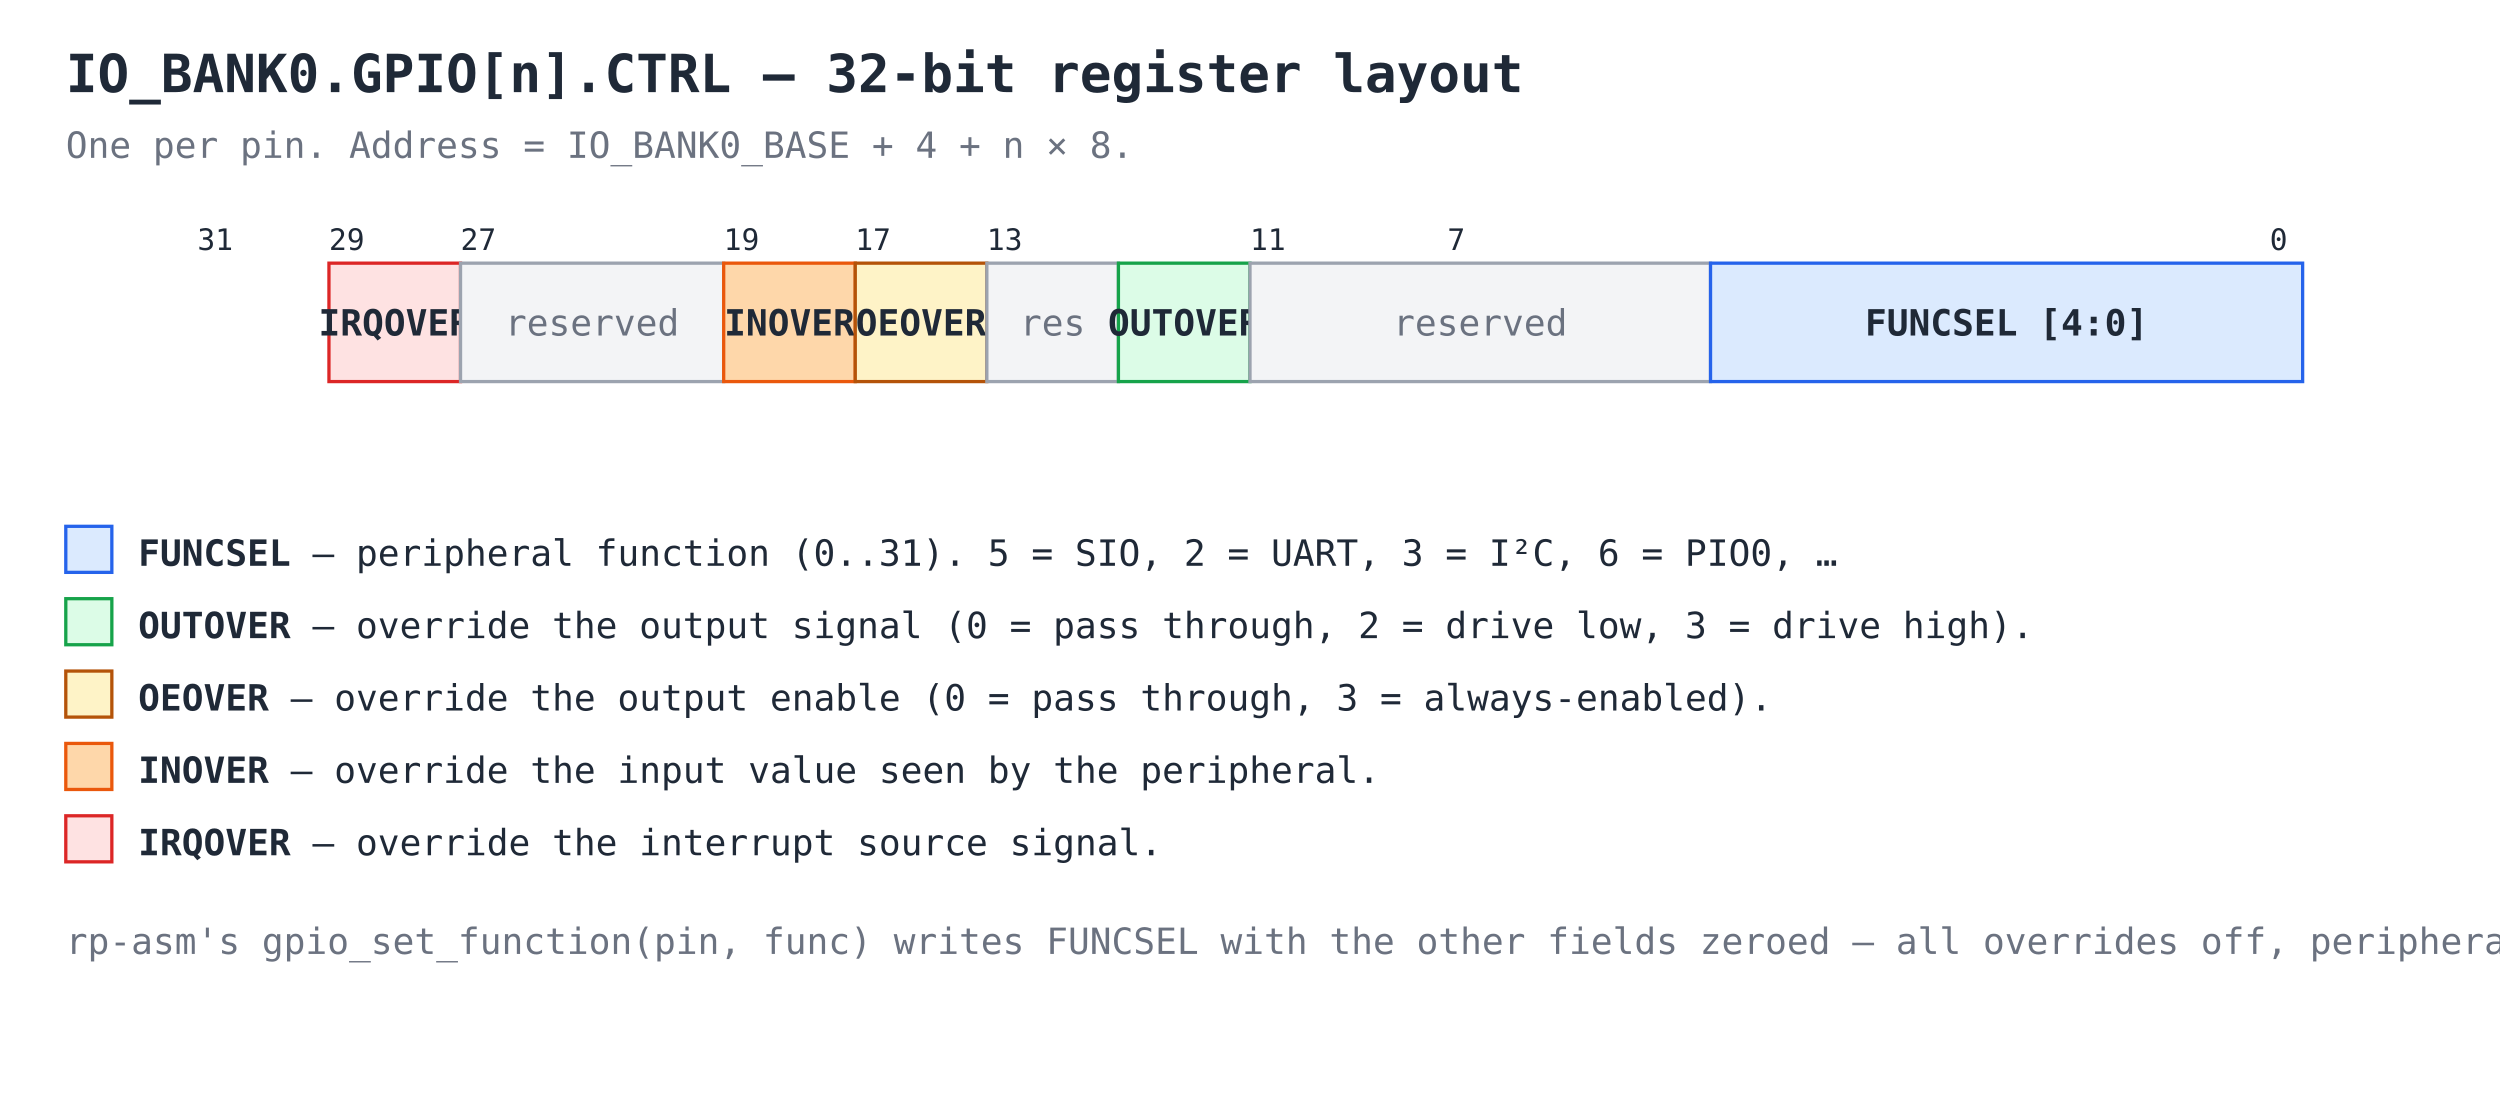
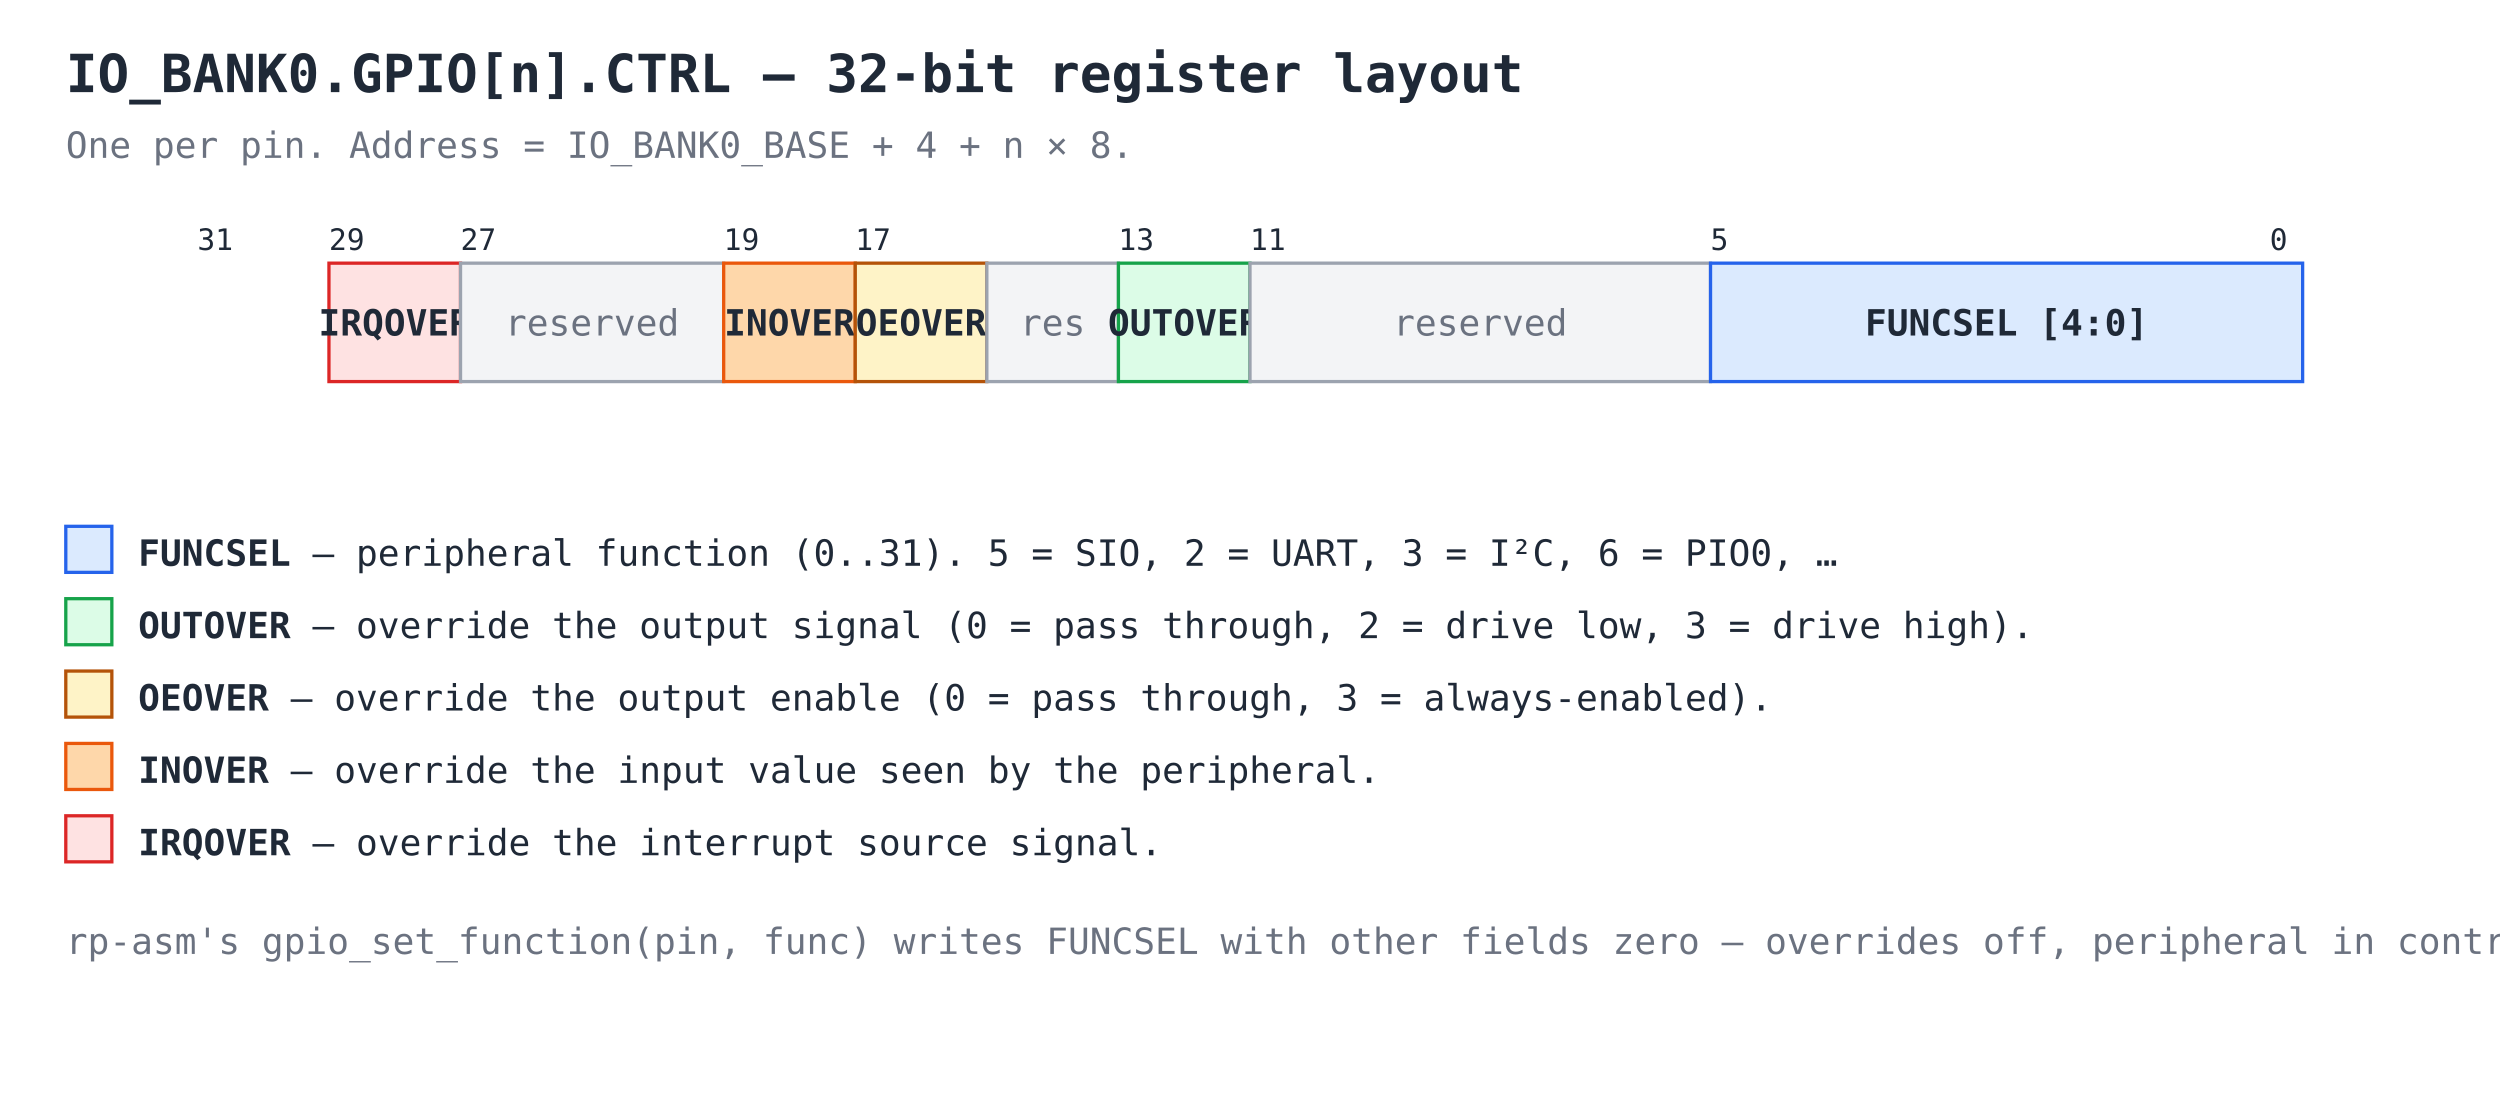
<svg xmlns="http://www.w3.org/2000/svg" viewBox="0 0 760 340" font-family="ui-monospace, Menlo, Monaco, monospace" font-size="12">
  <style>
    /* Light theme defaults: text falls back to near-black. */
    text { fill: #1f2937; }

.title { font-size: 16px; font-weight: bold; }
    .note  { font-size: 11px; fill: #6b7280; }
    .lab   { font-size: 11px; }
    .lab-b { font-size: 11px; font-weight: bold; }
    .b-num { font-size: 9px; fill: #6b7280; }
    .reserved { fill: #f3f4f6; stroke: #9ca3af; }
    .funcsel { fill: #dbeafe; stroke: #2563eb; }
    .out     { fill: #dcfce7; stroke: #16a34a; }
    .oe      { fill: #fef3c7; stroke: #b45309; }
    .in      { fill: #fed7aa; stroke: #ea580c; }
    .irq     { fill: #fee2e2; stroke: #dc2626; }

    @media (prefers-color-scheme: dark) {
      text { fill: #e5e7eb; }
      .note { fill: #9ca3af; }
      .b-num { fill: #9ca3af; }
      .reserved { fill: #1f2937; }
      .funcsel { fill: #1e3a8a; }
      .out { fill: #14532d; }
      .oe { fill: #78350f; }
      .in { fill: #7c2d12; }
      .irq { fill: #7f1d1d; }
    }
  </style>
  <text x="20" y="28" class="title">IO_BANK0.GPIO[n].CTRL — 32-bit register layout</text>
  <text x="20" y="48" class="note">One per pin. Address = IO_BANK0_BASE + 4 + n × 8.</text>
  <g transform="translate(60,80)">
    <g class="b-num">
      <text x="0" y="-4">31</text>
      <text x="40" y="-4">29</text>
      <text x="80" y="-4">27</text>
      <text x="160" y="-4">19</text>
      <text x="200" y="-4">17</text>
-       <text x="240" y="-4">13</text>
+       <text x="280" y="-4">13</text>
      <text x="320" y="-4">11</text>
-       <text x="380" y="-4">7</text>
+       <text x="460" y="-4">5</text>
      <text x="630" y="-4">0</text>
    </g>
    <rect x="40" y="0" width="40" height="36" class="irq" />
    <text x="60" y="22" text-anchor="middle" class="lab-b">IRQOVER</text>
    <rect x="80" y="0" width="80" height="36" class="reserved" />
    <text x="120" y="22" text-anchor="middle" class="note">reserved</text>
    <rect x="160" y="0" width="40" height="36" class="in" />
    <text x="180" y="22" text-anchor="middle" class="lab-b">INOVER</text>
    <rect x="200" y="0" width="40" height="36" class="oe" />
    <text x="220" y="22" text-anchor="middle" class="lab-b">OEOVER</text>
    <rect x="240" y="0" width="40" height="36" class="reserved" />
    <text x="260" y="22" text-anchor="middle" class="note">res</text>
    <rect x="280" y="0" width="40" height="36" class="out" />
    <text x="300" y="22" text-anchor="middle" class="lab-b">OUTOVER</text>
    <rect x="320" y="0" width="140" height="36" class="reserved" />
    <text x="390" y="22" text-anchor="middle" class="note">reserved</text>
    <rect x="460" y="0" width="180" height="36" class="funcsel" />
    <text x="550" y="22" text-anchor="middle" class="lab-b">FUNCSEL [4:0]</text>
  </g>
  <g transform="translate(20,160)">
    <rect x="0" y="0" width="14" height="14" class="funcsel" />
    <text x="22" y="12" class="lab">
      <tspan font-weight="bold">FUNCSEL</tspan> — peripheral function (0..31). 5 = SIO, 2 = UART, 3 = I²C, 6 = PIO0, …</text>
    <rect x="0" y="22" width="14" height="14" class="out" />
    <text x="22" y="34" class="lab">
      <tspan font-weight="bold">OUTOVER</tspan> — override the output signal (0 = pass through, 2 = drive low, 3 = drive high).</text>
    <rect x="0" y="44" width="14" height="14" class="oe" />
    <text x="22" y="56" class="lab">
      <tspan font-weight="bold">OEOVER</tspan> — override the output enable (0 = pass through, 3 = always-enabled).</text>
    <rect x="0" y="66" width="14" height="14" class="in" />
    <text x="22" y="78" class="lab">
      <tspan font-weight="bold">INOVER</tspan> — override the input value seen by the peripheral.</text>
    <rect x="0" y="88" width="14" height="14" class="irq" />
    <text x="22" y="100" class="lab">
      <tspan font-weight="bold">IRQOVER</tspan> — override the interrupt source signal.</text>
  </g>
-   <text x="20" y="290" class="note">rp-asm's gpio_set_function(pin, func) writes FUNCSEL with the other fields zeroed — all overrides off, peripheral in control.</text>
+   <text x="20" y="290" class="note">rp-asm's gpio_set_function(pin, func) writes FUNCSEL with other fields zero — overrides off, peripheral in control.</text>
</svg>
